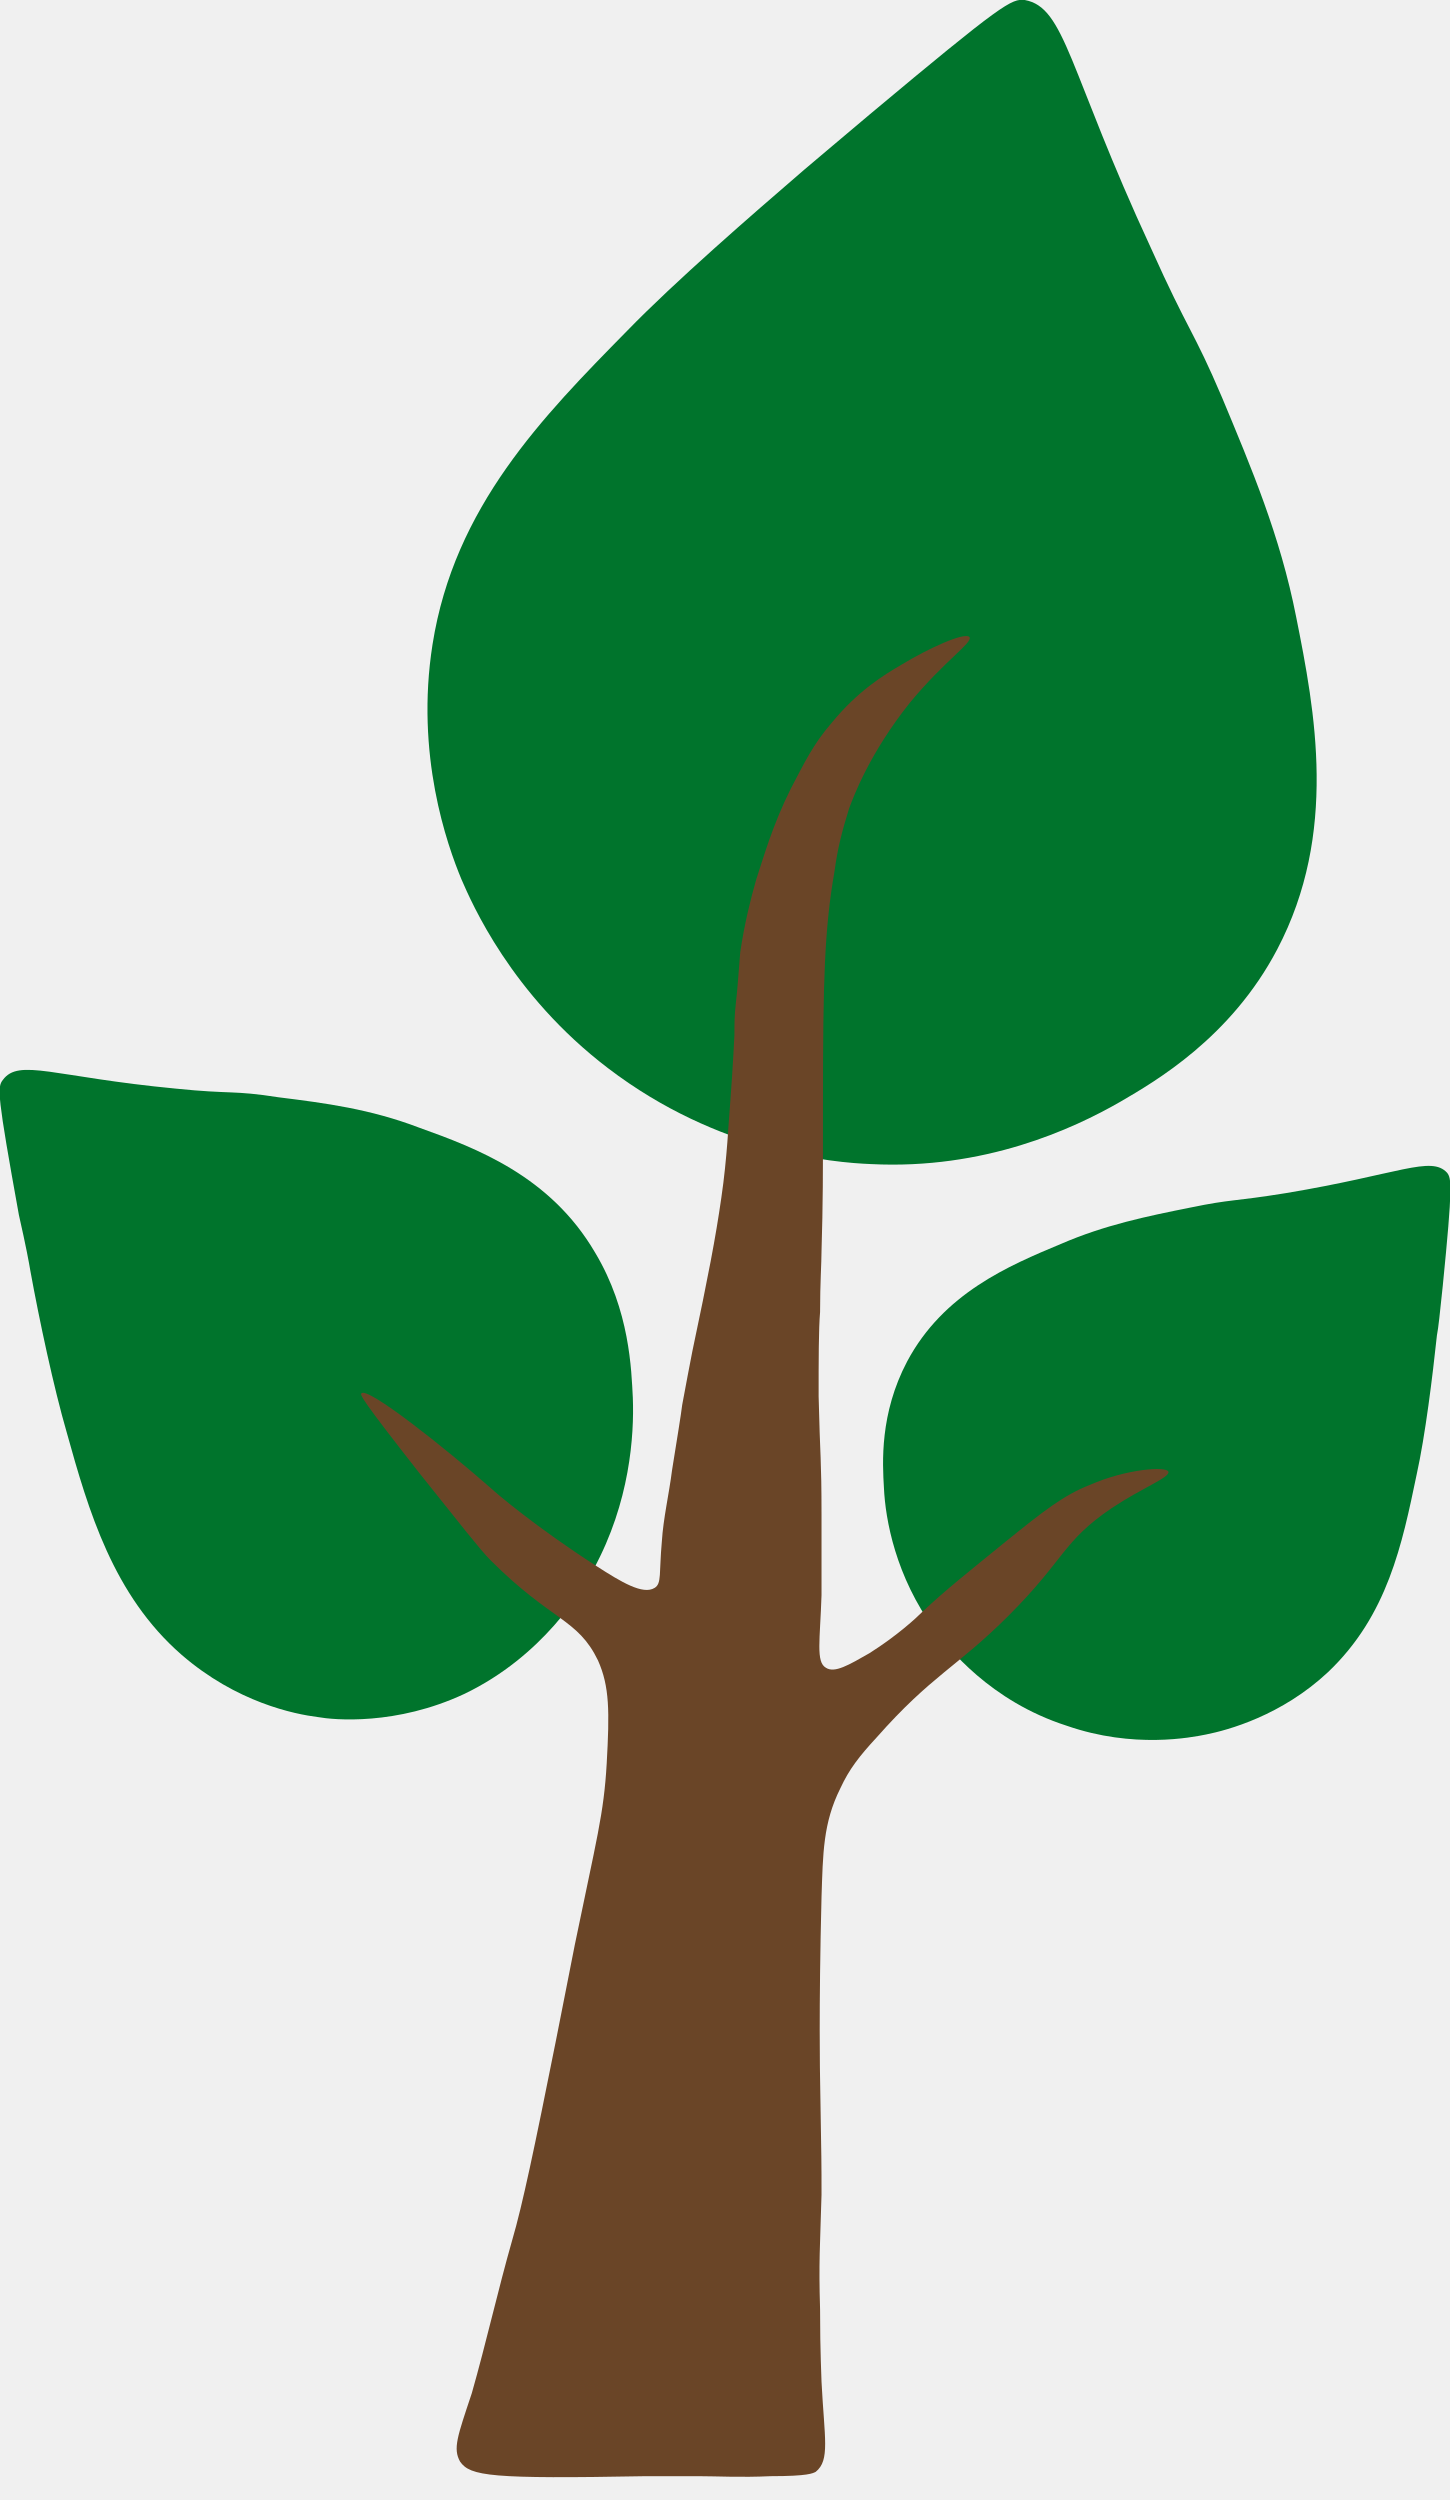
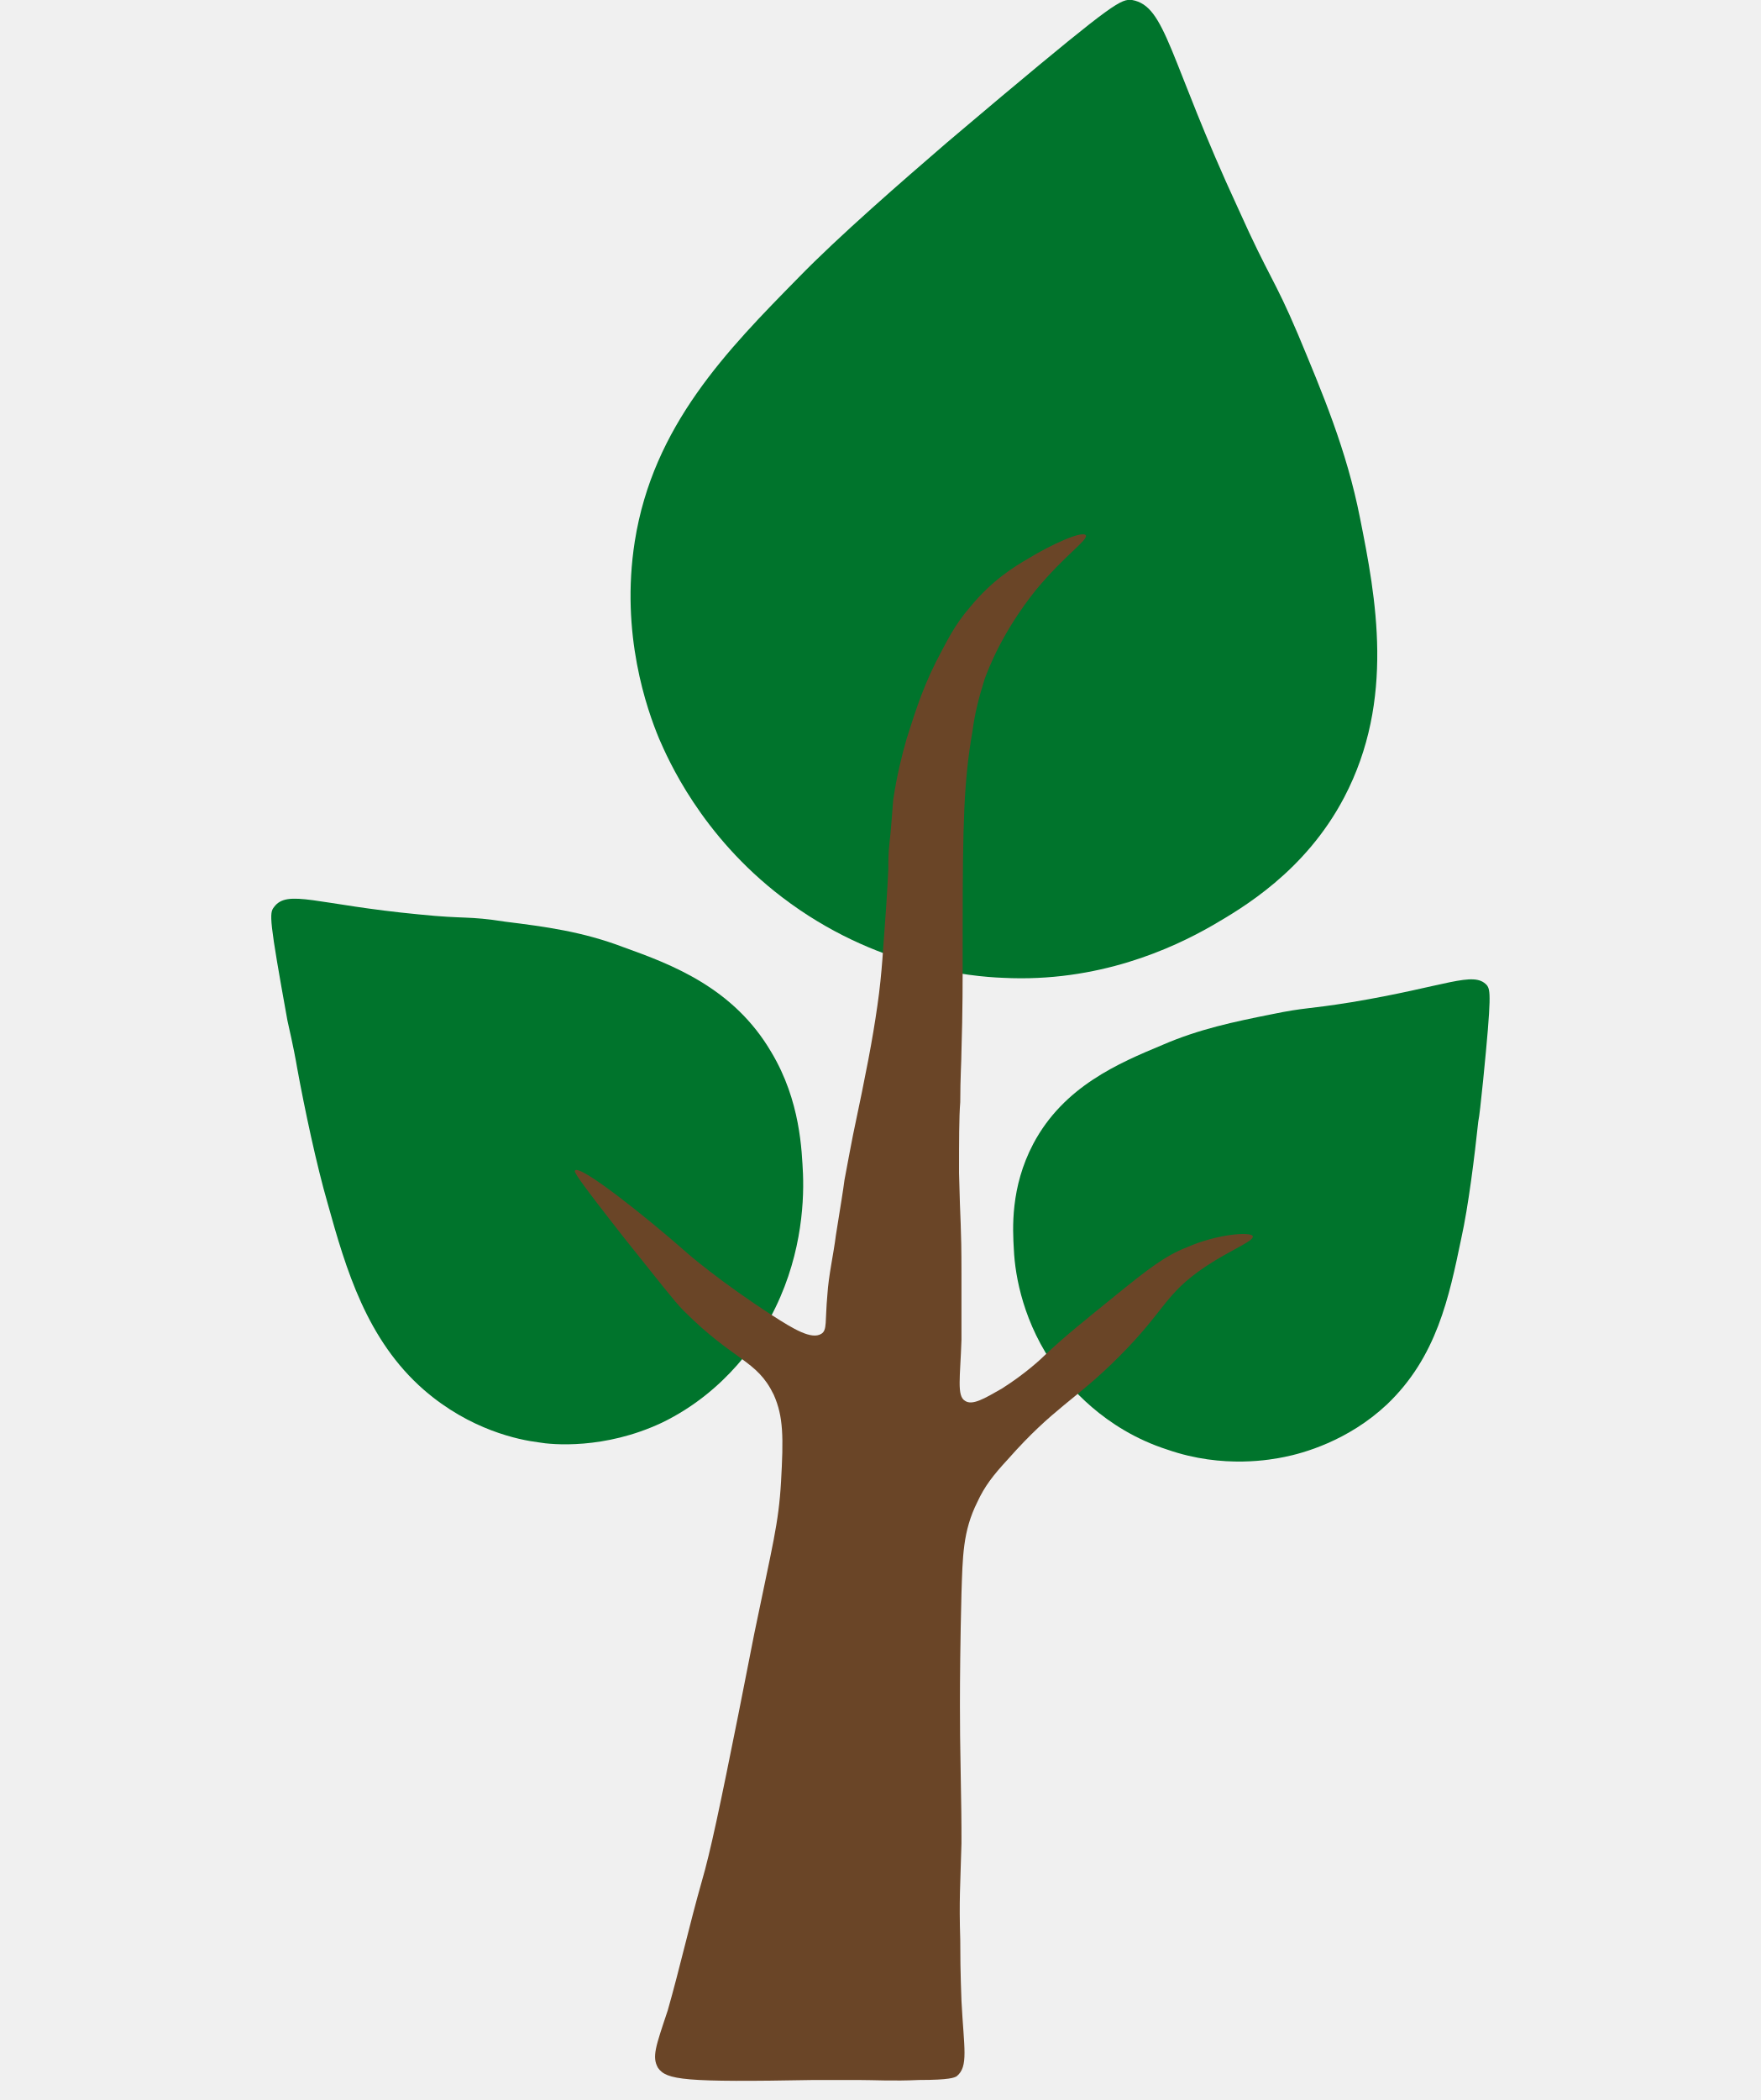
- <svg xmlns="http://www.w3.org/2000/svg" width="58" height="100" viewBox="0 0 58 100" fill="none">
+ <svg xmlns="http://www.w3.org/2000/svg" width="52" height="62" viewBox="0 0 58 100" fill="none">
  <g clip-path="url(#clip0_201_112)">
    <path d="M57.884 46.911C57.245 46.214 55.968 46.969 51.44 47.724C49.291 48.072 49.291 47.956 47.608 48.304C45.866 48.653 44.182 49.001 42.441 49.756C40.35 50.627 37.738 51.73 36.286 54.458C35.183 56.548 35.299 58.523 35.357 59.51C35.415 60.787 35.822 63.051 37.389 65.199C37.912 65.896 39.596 68.044 42.673 69.031C45.343 69.96 47.666 69.496 48.246 69.379C49.117 69.205 51.265 68.625 53.123 66.883C55.504 64.619 56.084 61.774 56.665 58.987C57.013 57.419 57.303 55.039 57.477 53.413C57.536 53.123 57.594 52.542 57.71 51.439C58.116 47.375 58.058 47.143 57.884 46.911Z" fill="#00742C" />
    <path d="M40.989 1.40277e-05C42.615 0.29 42.731 2.787 46.04 9.928C47.55 13.295 47.724 13.179 48.885 15.908C50.046 18.695 51.207 21.423 51.846 24.675C52.601 28.448 53.529 33.325 51.091 37.97C49.233 41.511 46.214 43.253 44.821 44.066C42.905 45.169 39.363 46.795 34.835 46.563C33.325 46.505 28.739 46.098 24.326 42.731C20.436 39.77 18.869 36.112 18.462 35.183C17.882 33.79 16.605 30.19 17.301 25.778C18.172 20.262 21.714 16.663 25.081 13.237C26.997 11.263 30.074 8.593 32.164 6.793C32.571 6.444 33.267 5.864 34.777 4.587C40.118 0.116 40.467 -0.058 40.989 1.40277e-05Z" fill="#00742C" />
    <path d="M0.116 43.195C0.755 42.324 2.148 43.079 7.025 43.544C9.289 43.776 9.289 43.602 11.147 43.892C13.005 44.124 14.805 44.356 16.779 45.111C19.043 45.924 22.004 47.027 23.804 50.104C25.197 52.426 25.255 54.807 25.313 55.91C25.371 57.419 25.197 60.09 23.746 62.761C23.281 63.632 21.714 66.244 18.579 67.754C15.85 69.031 13.353 68.799 12.715 68.683C11.786 68.567 9.463 68.102 7.257 66.186C4.529 63.806 3.542 60.438 2.671 57.303C2.148 55.504 1.568 52.775 1.219 50.859C1.161 50.511 1.045 49.872 0.755 48.595C-0.116 43.776 -0.116 43.486 0.116 43.195Z" fill="#00742C" />
    <path d="M18.404 98.466C18.811 99.047 19.624 99.163 25.836 99.047C26.997 99.047 27.287 99.047 27.926 99.047C28.681 99.047 29.61 99.105 30.829 99.047C32.338 99.047 32.513 98.931 32.629 98.873C33.209 98.408 32.977 97.538 32.861 95.273C32.861 95.041 32.803 94.17 32.803 92.37C32.745 90.454 32.803 89.874 32.861 87.784C32.861 86.507 32.861 86.565 32.803 83.139C32.803 83.139 32.745 80.41 32.861 75.882C32.919 74.14 32.919 72.921 33.616 71.528C33.964 70.773 34.37 70.25 35.067 69.496C37.273 66.999 38.26 66.709 40.35 64.619C42.615 62.354 42.498 61.658 44.472 60.322C45.692 59.51 46.795 59.103 46.737 58.871C46.679 58.639 45.053 58.755 43.602 59.393C42.556 59.8 41.744 60.438 40.234 61.658C38.667 62.935 37.854 63.574 36.925 64.445C36.635 64.735 35.88 65.431 34.777 66.128C33.964 66.593 33.383 66.941 33.035 66.709C32.629 66.477 32.803 65.606 32.861 63.806C32.861 63.748 32.861 62.703 32.861 60.613C32.861 58.29 32.803 58.348 32.745 55.852C32.745 54.4 32.745 53.181 32.803 52.484C32.803 51.323 32.861 50.511 32.861 50.046C32.919 48.072 32.919 47.143 32.919 44.182C32.919 39.189 32.977 37.157 33.383 34.835C33.499 33.964 33.674 33.267 33.964 32.338C34.138 31.874 34.777 30.132 36.402 28.1C37.796 26.416 38.899 25.72 38.783 25.488C38.609 25.255 37.099 25.952 36.054 26.591C35.357 26.997 34.312 27.636 33.267 28.913C32.513 29.784 32.164 30.538 31.642 31.526C30.887 33.035 30.538 34.312 30.248 35.183C30.016 35.996 29.784 36.925 29.61 38.086C29.552 38.783 29.494 39.654 29.435 40.118C29.377 40.641 29.377 40.931 29.377 41.395C29.377 41.395 29.319 42.673 29.203 44.182C29.145 44.821 29.087 46.33 28.855 47.898C28.623 49.523 28.332 51.033 27.694 54.052C27.578 54.633 27.462 55.271 27.287 56.2C27.229 56.665 27.113 57.361 26.881 58.813C26.765 59.742 26.532 60.729 26.474 61.658C26.358 62.935 26.474 63.341 26.184 63.516C25.72 63.806 24.849 63.283 23.862 62.645C21.423 61.077 19.798 59.684 19.682 59.568C17.766 57.884 14.689 55.446 14.456 55.736C14.398 55.794 14.456 55.968 16.779 58.929C18.404 60.961 19.217 62.006 19.624 62.412C22.062 64.851 23.107 64.735 23.92 66.418C24.384 67.463 24.384 68.451 24.268 70.541C24.152 72.573 23.862 73.56 22.991 77.798C22.585 79.888 22.701 79.249 22.236 81.63C21.365 85.984 20.901 88.19 20.494 89.584C19.914 91.616 19.449 93.706 18.869 95.738C18.288 97.48 18.114 97.944 18.404 98.466Z" fill="#6A4527" />
  </g>
  <defs>
    <clipPath id="clip0_201_112">
      <rect width="58" height="99.105" fill="white" />
    </clipPath>
  </defs>
</svg>
